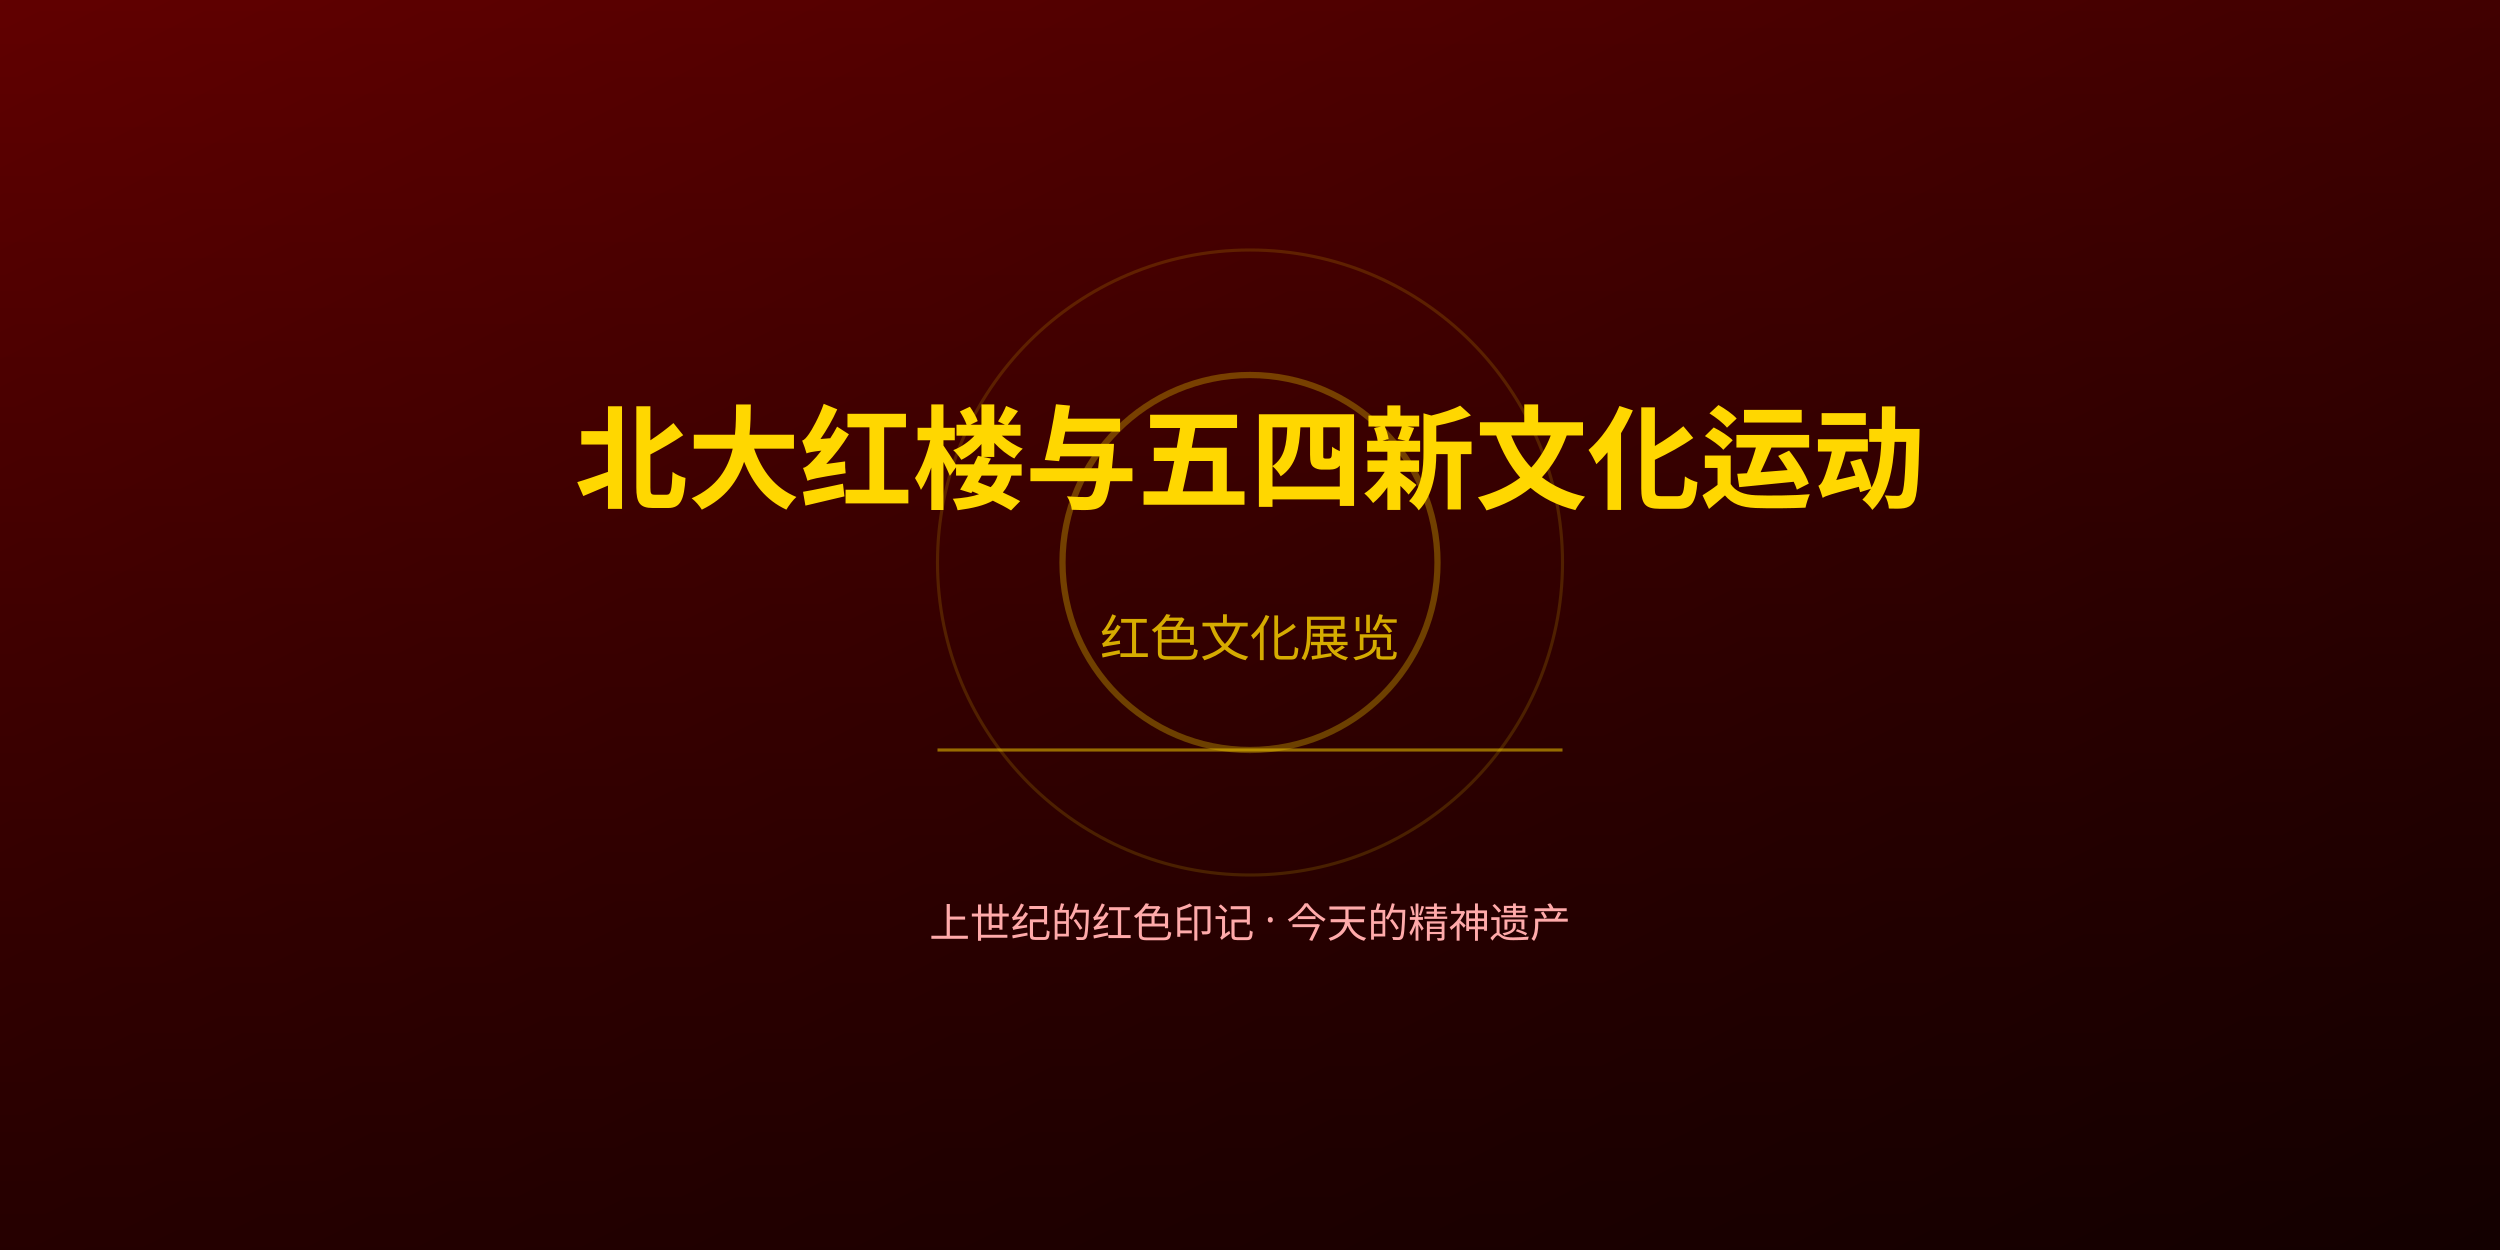
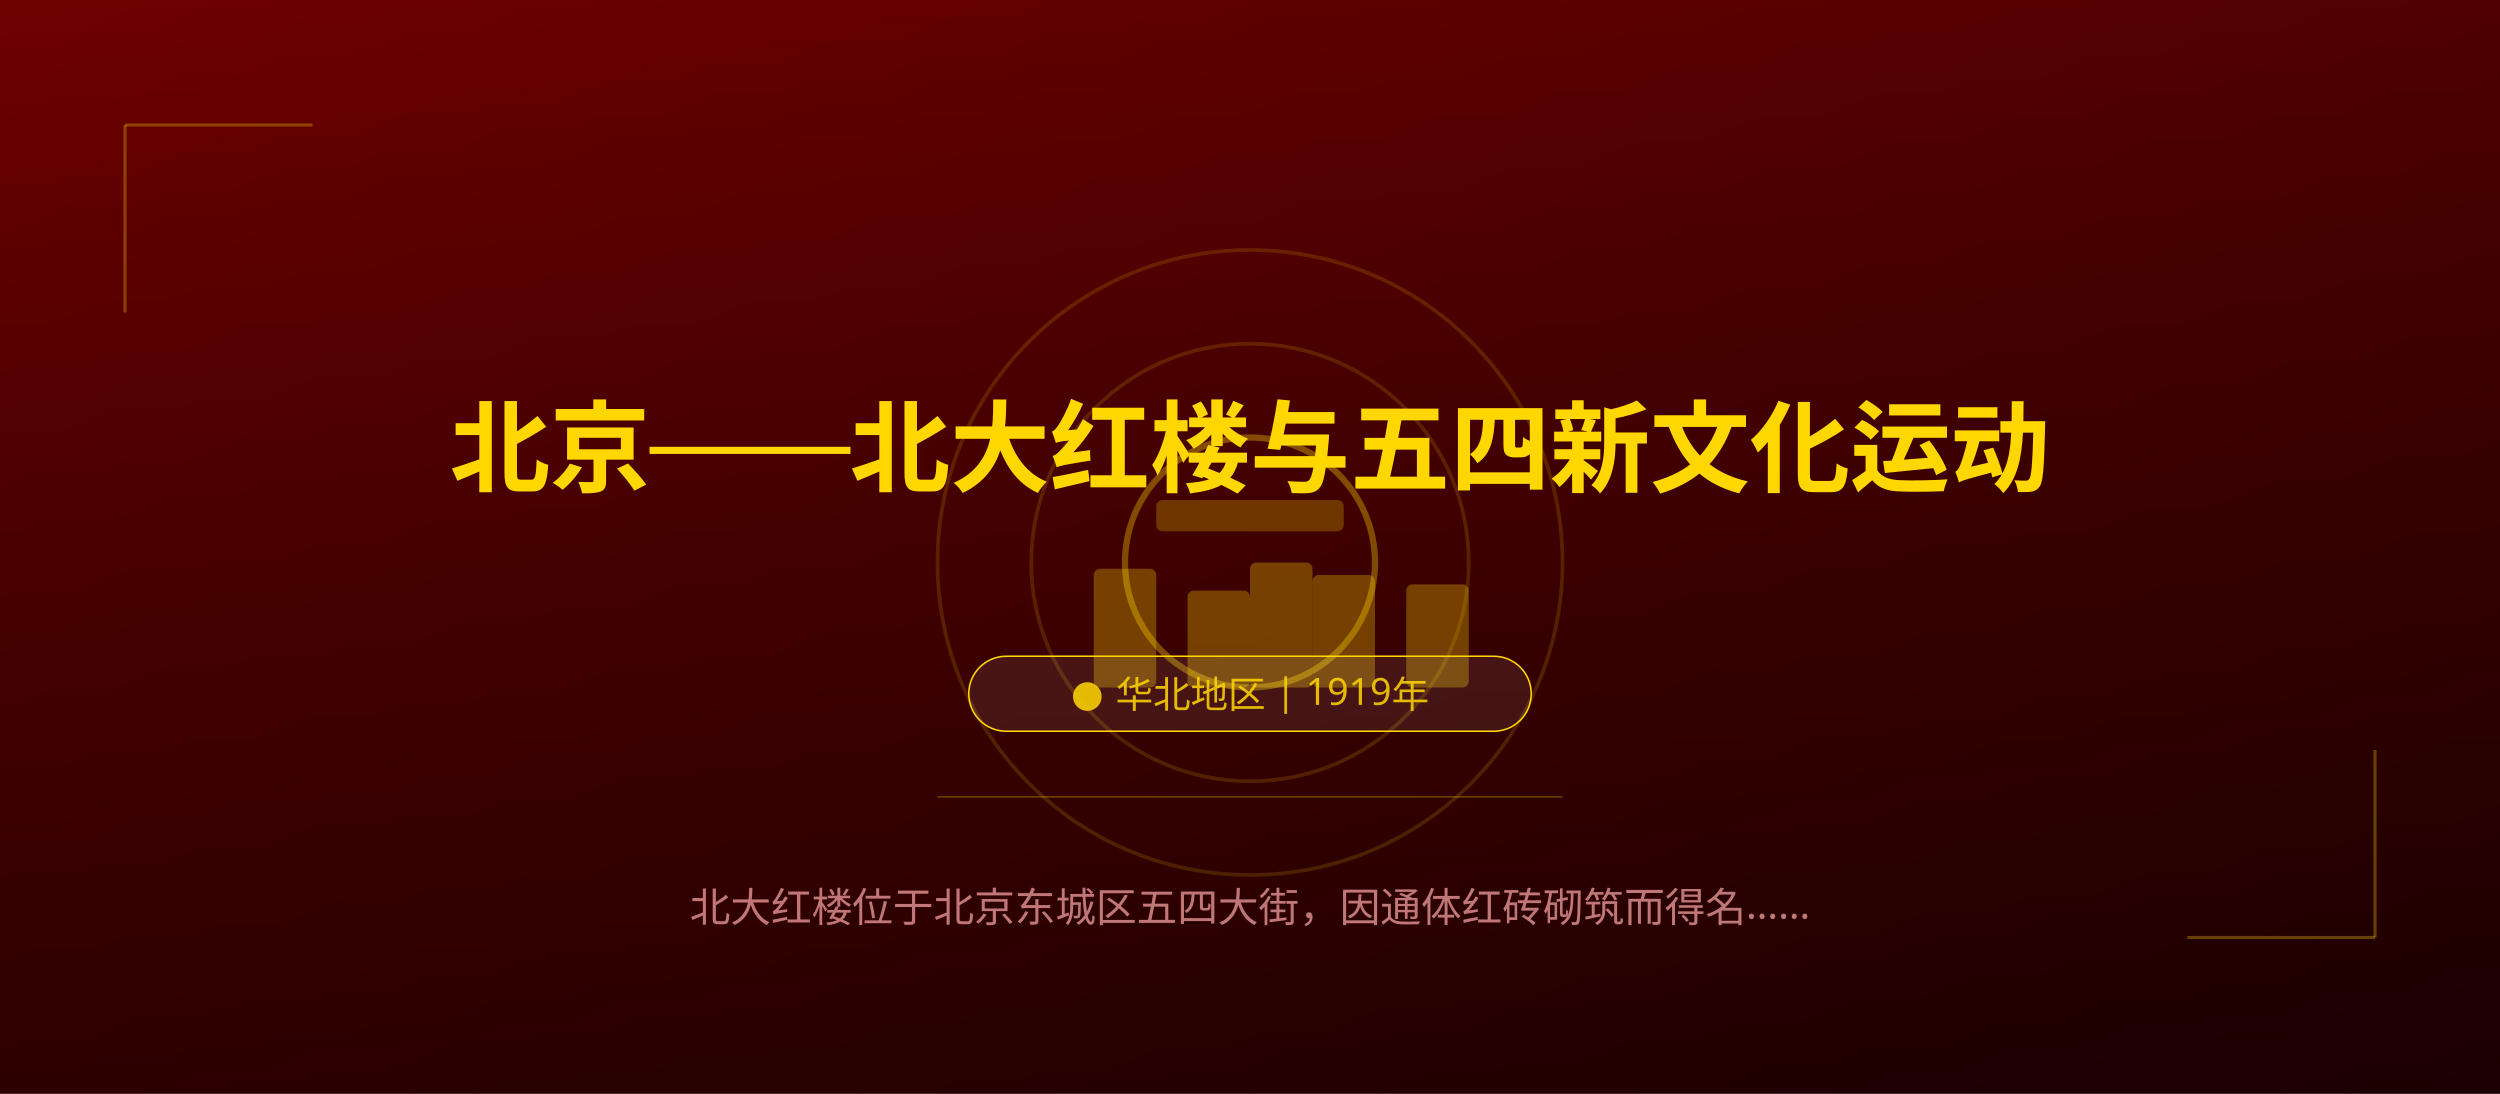
- <svg xmlns="http://www.w3.org/2000/svg" width="800" height="400" viewBox="0 0 800 400">
+ <svg xmlns="http://www.w3.org/2000/svg" width="800" height="350" viewBox="0 0 800 350">
  <defs>
-     <linearGradient id="bg" x1="0%" y1="0%" x2="100%" y2="100%">
+     <linearGradient id="bg_ex037" x1="0%" y1="0%" x2="100%" y2="100%">
      <stop offset="0%" style="stop-color:#8B0000;stop-opacity:1" />
-       <stop offset="100%" style="stop-color:#2F0000;stop-opacity:1" />
+       <stop offset="100%" style="stop-color:#3D0000;stop-opacity:1" />
    </linearGradient>
-     <linearGradient id="overlay" x1="0%" y1="0%" x2="0%" y2="100%">
-       <stop offset="0%" style="stop-color:rgba(0,0,0,0.3);stop-opacity:1" />
-       <stop offset="100%" style="stop-color:rgba(0,0,0,0.6);stop-opacity:1" />
+     <linearGradient id="ov_ex037" x1="0%" y1="0%" x2="0%" y2="100%">
+       <stop offset="0%" style="stop-color:rgba(0,0,0,0.2);stop-opacity:1" />
+       <stop offset="100%" style="stop-color:rgba(0,0,0,0.55);stop-opacity:1" />
    </linearGradient>
  </defs>
-   <rect width="800" height="400" fill="url(#bg)" />
-   <rect width="800" height="400" fill="url(#overlay)" />
-   <circle cx="400" cy="180" r="60" fill="none" stroke="#FFD700" stroke-width="2" opacity="0.3" />
-   <circle cx="400" cy="180" r="100" fill="none" stroke="#FFD700" stroke-width="1" opacity="0.15" />
-   <text x="400" y="160" font-family="serif" font-size="36" fill="#FFD700" text-anchor="middle" font-weight="bold">北大红楼与五四新文化运动</text>
-   <text x="400" y="210" font-family="sans-serif" font-size="16" fill="#FFD700" text-anchor="middle" opacity="0.8">红色文化展览</text>
-   <line x1="300" y1="240" x2="500" y2="240" stroke="#FFD700" stroke-width="1" opacity="0.5" />
-   <text x="400" y="300" font-family="sans-serif" font-size="13" fill="#FFAAAA" text-anchor="middle">上世纪的红色印记 · 今天的精神遗产</text>
+   <rect width="800" height="350" fill="url(#bg_ex037)" />
+   <rect width="800" height="350" fill="url(#ov_ex037)" />
+   <circle cx="400" cy="180" r="40" fill="none" stroke="#FFD700" stroke-width="2" opacity="0.35" />
+   <circle cx="400" cy="180" r="70" fill="none" stroke="#FFD700" stroke-width="1.2" opacity="0.15" />
+   <circle cx="400" cy="180" r="100" fill="none" stroke="#FFD700" stroke-width="1.2" opacity="0.15" />
+   <rect x="350" y="182" width="20" height="38" rx="2" fill="#FFD700" opacity="0.3" />
+   <rect x="380" y="189" width="20" height="31" rx="2" fill="#FFD700" opacity="0.3" />
+   <rect x="400" y="180" width="20" height="40" rx="2" fill="#FFD700" opacity="0.3" />
+   <rect x="420" y="184" width="20" height="36" rx="2" fill="#FFD700" opacity="0.3" />
+   <rect x="450" y="187" width="20" height="33" rx="2" fill="#FFD700" opacity="0.3" />
+   <rect x="370" y="160" width="60" height="10" rx="2" fill="#FFD700" opacity="0.25" />
+   <line x1="40" y1="40" x2="100" y2="40" stroke="#FFD700" stroke-width="1" opacity="0.3" />
+   <line x1="40" y1="40" x2="40" y2="100" stroke="#FFD700" stroke-width="1" opacity="0.3" />
+   <line x1="700" y1="300" x2="760" y2="300" stroke="#FFD700" stroke-width="1" opacity="0.3" />
+   <line x1="760" y1="300" x2="760" y2="240" stroke="#FFD700" stroke-width="1" opacity="0.3" />
+   <text x="400" y="155" font-family="serif" font-size="32" fill="#FFD700" text-anchor="middle" font-weight="bold">北京——北大红楼与五四新文化运动</text>
+   <rect x="310" y="210" width="180" height="24" rx="12" fill="rgba(255,255,255,0.08)" stroke="#FFD700" stroke-width="0.5" />
+   <text x="400" y="226" font-family="sans-serif" font-size="12" fill="#FFD700" text-anchor="middle" opacity="0.85">● 华北地区  |  1919年</text>
+   <line x1="300" y1="255" x2="500" y2="255" stroke="#FFD700" stroke-width="0.5" opacity="0.3" />
+   <text x="400" y="295" font-family="sans-serif" font-size="13" fill="#FFAAAA" text-anchor="middle" opacity="0.7">北大红楼位于北京东城区五四大街，因通体红砖砌筑而得名……</text>
</svg>
